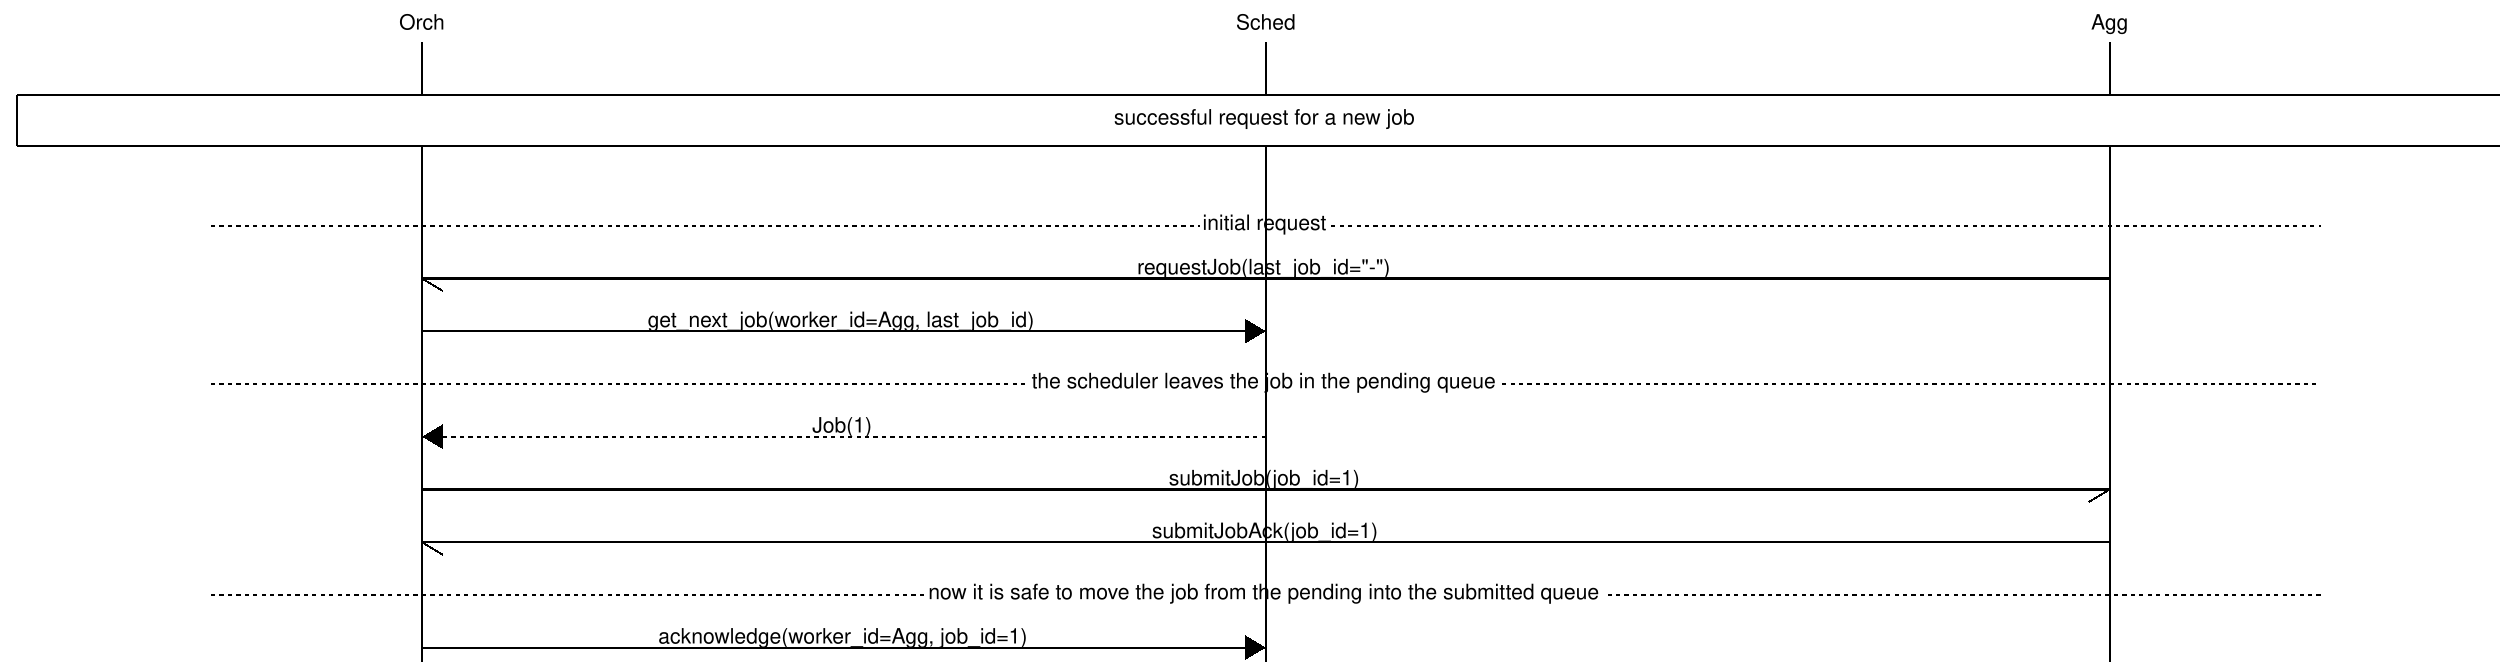
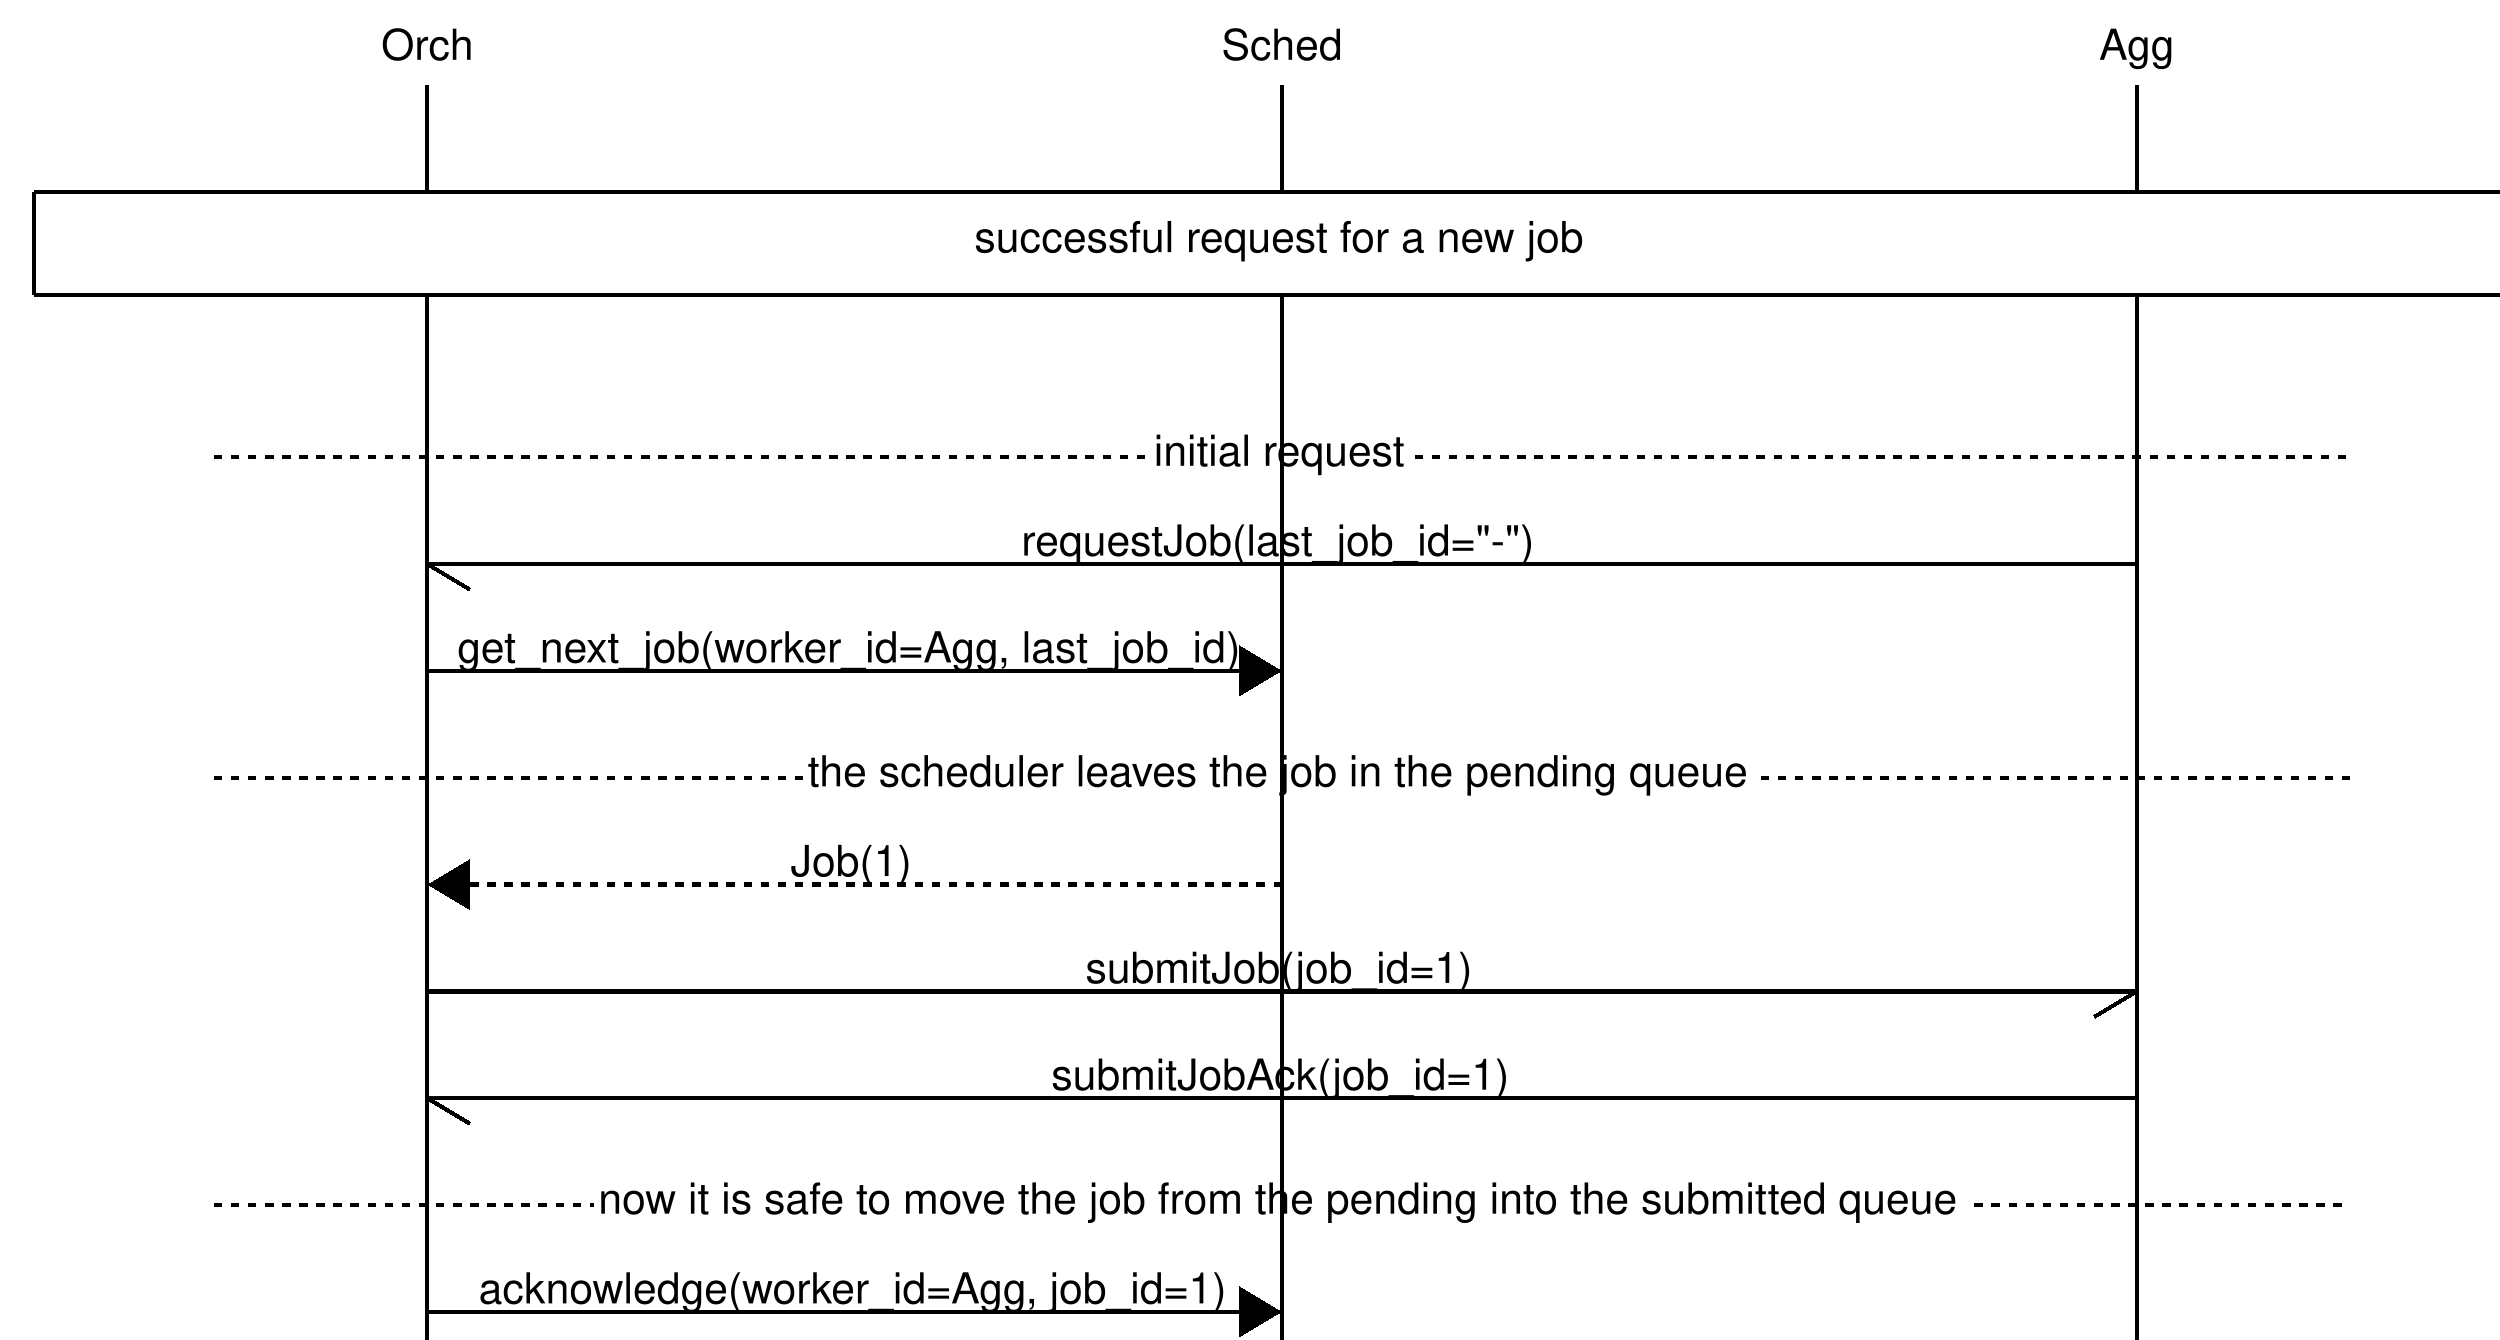
<svg xmlns="http://www.w3.org/2000/svg" width="100%" height="100%" version="1.1" shape-rendering="crispEdges" stroke-width="1" text-rendering="geometricPrecision">
-   <text x="200" y="14" textLength="21" font-family="Helvetica" font-size="10" fill="black" text-anchor="middle">
+   <text x="100" y="14" textLength="21" font-family="Helvetica" font-size="10" fill="black" text-anchor="middle">
Orch
</text>
-   <text x="600" y="14" textLength="28" font-family="Helvetica" font-size="10" fill="black" text-anchor="middle">
+   <text x="300" y="14" textLength="28" font-family="Helvetica" font-size="10" fill="black" text-anchor="middle">
Sched
</text>
-   <text x="1000" y="14" textLength="17" font-family="Helvetica" font-size="10" fill="black" text-anchor="middle">
+   <text x="500" y="14" textLength="17" font-family="Helvetica" font-size="10" fill="black" text-anchor="middle">
Agg
</text>
-   <line x1="200" y1="20" x2="200" y2="45" stroke="black" />
-   <line x1="600" y1="20" x2="600" y2="45" stroke="black" />
-   <line x1="1000" y1="20" x2="1000" y2="45" stroke="black" />
-   <line x1="200" y1="69" x2="200" y2="70" stroke="black" />
-   <line x1="600" y1="69" x2="600" y2="70" stroke="black" />
-   <line x1="1000" y1="69" x2="1000" y2="70" stroke="black" />
-   <line x1="8" y1="45" x2="1192" y2="45" stroke="black" />
-   <line x1="8" y1="69" x2="1192" y2="69" stroke="black" />
+   <line x1="100" y1="20" x2="100" y2="45" stroke="black" />
+   <line x1="300" y1="20" x2="300" y2="45" stroke="black" />
+   <line x1="500" y1="20" x2="500" y2="45" stroke="black" />
+   <line x1="100" y1="69" x2="100" y2="70" stroke="black" />
+   <line x1="300" y1="69" x2="300" y2="70" stroke="black" />
+   <line x1="500" y1="69" x2="500" y2="70" stroke="black" />
+   <line x1="8" y1="45" x2="592" y2="45" stroke="black" />
+   <line x1="8" y1="69" x2="592" y2="69" stroke="black" />
  <line x1="8" y1="45" x2="8" y2="69" stroke="black" />
-   <line x1="1192" y1="45" x2="1192" y2="69" stroke="black" />
-   <text x="528" y="59" textLength="142" font-family="Helvetica" font-size="10" fill="black">
+   <line x1="592" y1="45" x2="592" y2="69" stroke="black" />
+   <text x="228" y="59" textLength="142" font-family="Helvetica" font-size="10" fill="black">
successful request for a new job
</text>
-   <line x1="200" y1="70" x2="200" y2="95" stroke="black" />
-   <line x1="600" y1="70" x2="600" y2="95" stroke="black" />
-   <line x1="1000" y1="70" x2="1000" y2="95" stroke="black" />
-   <line x1="200" y1="95" x2="200" y2="120" stroke="black" />
-   <line x1="600" y1="95" x2="600" y2="120" stroke="black" />
-   <line x1="1000" y1="95" x2="1000" y2="120" stroke="black" />
-   <text x="570" y="109" textLength="58" font-family="Helvetica" font-size="10" fill="black">
+   <line x1="100" y1="70" x2="100" y2="95" stroke="black" />
+   <line x1="300" y1="70" x2="300" y2="95" stroke="black" />
+   <line x1="500" y1="70" x2="500" y2="95" stroke="black" />
+   <line x1="100" y1="95" x2="100" y2="120" stroke="black" />
+   <line x1="300" y1="95" x2="300" y2="120" stroke="black" />
+   <line x1="500" y1="95" x2="500" y2="120" stroke="black" />
+   <text x="270" y="109" textLength="58" font-family="Helvetica" font-size="10" fill="black">
initial request
</text>
-   <line x1="100" y1="107" x2="569" y2="107" stroke="black" stroke-dasharray="2,2" />
-   <line x1="631" y1="107" x2="1100" y2="107" stroke="black" stroke-dasharray="2,2" />
-   <line x1="200" y1="120" x2="200" y2="145" stroke="black" />
-   <line x1="600" y1="120" x2="600" y2="145" stroke="black" />
-   <line x1="1000" y1="120" x2="1000" y2="145" stroke="black" />
-   <line x1="1000" y1="132" x2="200" y2="132" stroke="black" />
-   <line x1="200" y1="132" x2="210" y2="138" stroke="black" />
-   <text x="539" y="130" textLength="120" font-family="Helvetica" font-size="10" fill="black">
+   <line x1="50" y1="107" x2="269" y2="107" stroke="black" stroke-dasharray="2,2" />
+   <line x1="331" y1="107" x2="550" y2="107" stroke="black" stroke-dasharray="2,2" />
+   <line x1="100" y1="120" x2="100" y2="145" stroke="black" />
+   <line x1="300" y1="120" x2="300" y2="145" stroke="black" />
+   <line x1="500" y1="120" x2="500" y2="145" stroke="black" />
+   <line x1="500" y1="132" x2="100" y2="132" stroke="black" />
+   <line x1="100" y1="132" x2="110" y2="138" stroke="black" />
+   <text x="239" y="130" textLength="120" font-family="Helvetica" font-size="10" fill="black">
requestJob(last_job_id="-")
</text>
-   <line x1="200" y1="145" x2="200" y2="170" stroke="black" />
-   <line x1="600" y1="145" x2="600" y2="170" stroke="black" />
-   <line x1="1000" y1="145" x2="1000" y2="170" stroke="black" />
-   <line x1="200" y1="157" x2="600" y2="157" stroke="black" />
-   <polygon fill="black" points="600,157 590,163 590,151" />
-   <text x="307" y="155" textLength="184" font-family="Helvetica" font-size="10" fill="black">
+   <line x1="100" y1="145" x2="100" y2="170" stroke="black" />
+   <line x1="300" y1="145" x2="300" y2="170" stroke="black" />
+   <line x1="500" y1="145" x2="500" y2="170" stroke="black" />
+   <line x1="100" y1="157" x2="300" y2="157" stroke="black" />
+   <polygon fill="black" points="300,157 290,163 290,151" />
+   <text x="107" y="155" textLength="184" font-family="Helvetica" font-size="10" fill="black">
get_next_job(worker_id=Agg, last_job_id)
</text>
-   <line x1="200" y1="170" x2="200" y2="195" stroke="black" />
-   <line x1="600" y1="170" x2="600" y2="195" stroke="black" />
-   <line x1="1000" y1="170" x2="1000" y2="195" stroke="black" />
-   <text x="489" y="184" textLength="220" font-family="Helvetica" font-size="10" fill="black">
+   <line x1="100" y1="170" x2="100" y2="195" stroke="black" />
+   <line x1="300" y1="170" x2="300" y2="195" stroke="black" />
+   <line x1="500" y1="170" x2="500" y2="195" stroke="black" />
+   <text x="189" y="184" textLength="220" font-family="Helvetica" font-size="10" fill="black">
the scheduler leaves the job in the pending queue
</text>
-   <line x1="100" y1="182" x2="488" y2="182" stroke="black" stroke-dasharray="2,2" />
-   <line x1="712" y1="182" x2="1100" y2="182" stroke="black" stroke-dasharray="2,2" />
-   <line x1="200" y1="195" x2="200" y2="220" stroke="black" />
-   <line x1="600" y1="195" x2="600" y2="220" stroke="black" />
-   <line x1="1000" y1="195" x2="1000" y2="220" stroke="black" />
-   <line x1="600" y1="207" x2="200" y2="207" stroke="black" stroke-dasharray="2,2" />
-   <polygon fill="black" points="200,207 210,213 210,201" />
-   <text x="385" y="205" textLength="28" font-family="Helvetica" font-size="10" fill="black">
+   <line x1="50" y1="182" x2="188" y2="182" stroke="black" stroke-dasharray="2,2" />
+   <line x1="412" y1="182" x2="550" y2="182" stroke="black" stroke-dasharray="2,2" />
+   <line x1="100" y1="195" x2="100" y2="220" stroke="black" />
+   <line x1="300" y1="195" x2="300" y2="220" stroke="black" />
+   <line x1="500" y1="195" x2="500" y2="220" stroke="black" />
+   <line x1="300" y1="207" x2="100" y2="207" stroke="black" stroke-dasharray="2,2" />
+   <polygon fill="black" points="100,207 110,213 110,201" />
+   <text x="185" y="205" textLength="28" font-family="Helvetica" font-size="10" fill="black">
Job(1)
</text>
-   <line x1="200" y1="220" x2="200" y2="245" stroke="black" />
-   <line x1="600" y1="220" x2="600" y2="245" stroke="black" />
-   <line x1="1000" y1="220" x2="1000" y2="245" stroke="black" />
-   <line x1="200" y1="232" x2="1000" y2="232" stroke="black" />
-   <line x1="1000" y1="232" x2="990" y2="238" stroke="black" />
-   <text x="554" y="230" textLength="90" font-family="Helvetica" font-size="10" fill="black">
+   <line x1="100" y1="220" x2="100" y2="245" stroke="black" />
+   <line x1="300" y1="220" x2="300" y2="245" stroke="black" />
+   <line x1="500" y1="220" x2="500" y2="245" stroke="black" />
+   <line x1="100" y1="232" x2="500" y2="232" stroke="black" />
+   <line x1="500" y1="232" x2="490" y2="238" stroke="black" />
+   <text x="254" y="230" textLength="90" font-family="Helvetica" font-size="10" fill="black">
submitJob(job_id=1)
</text>
-   <line x1="200" y1="245" x2="200" y2="270" stroke="black" />
-   <line x1="600" y1="245" x2="600" y2="270" stroke="black" />
-   <line x1="1000" y1="245" x2="1000" y2="270" stroke="black" />
-   <line x1="1000" y1="257" x2="200" y2="257" stroke="black" />
-   <line x1="200" y1="257" x2="210" y2="263" stroke="black" />
-   <text x="546" y="255" textLength="106" font-family="Helvetica" font-size="10" fill="black">
+   <line x1="100" y1="245" x2="100" y2="270" stroke="black" />
+   <line x1="300" y1="245" x2="300" y2="270" stroke="black" />
+   <line x1="500" y1="245" x2="500" y2="270" stroke="black" />
+   <line x1="500" y1="257" x2="100" y2="257" stroke="black" />
+   <line x1="100" y1="257" x2="110" y2="263" stroke="black" />
+   <text x="246" y="255" textLength="106" font-family="Helvetica" font-size="10" fill="black">
submitJobAck(job_id=1)
</text>
-   <line x1="200" y1="270" x2="200" y2="295" stroke="black" />
-   <line x1="600" y1="270" x2="600" y2="295" stroke="black" />
-   <line x1="1000" y1="270" x2="1000" y2="295" stroke="black" />
-   <text x="440" y="284" textLength="319" font-family="Helvetica" font-size="10" fill="black">
+   <line x1="100" y1="270" x2="100" y2="295" stroke="black" />
+   <line x1="300" y1="270" x2="300" y2="295" stroke="black" />
+   <line x1="500" y1="270" x2="500" y2="295" stroke="black" />
+   <text x="140" y="284" textLength="319" font-family="Helvetica" font-size="10" fill="black">
now it is safe to move the job from the pending into the submitted queue
</text>
-   <line x1="100" y1="282" x2="439" y2="282" stroke="black" stroke-dasharray="2,2" />
-   <line x1="762" y1="282" x2="1100" y2="282" stroke="black" stroke-dasharray="2,2" />
-   <line x1="200" y1="295" x2="200" y2="320" stroke="black" />
-   <line x1="600" y1="295" x2="600" y2="320" stroke="black" />
-   <line x1="1000" y1="295" x2="1000" y2="320" stroke="black" />
-   <line x1="200" y1="307" x2="600" y2="307" stroke="black" />
-   <polygon fill="black" points="600,307 590,313 590,301" />
-   <text x="312" y="305" textLength="175" font-family="Helvetica" font-size="10" fill="black">
+   <line x1="50" y1="282" x2="139" y2="282" stroke="black" stroke-dasharray="2,2" />
+   <line x1="462" y1="282" x2="550" y2="282" stroke="black" stroke-dasharray="2,2" />
+   <line x1="100" y1="295" x2="100" y2="320" stroke="black" />
+   <line x1="300" y1="295" x2="300" y2="320" stroke="black" />
+   <line x1="500" y1="295" x2="500" y2="320" stroke="black" />
+   <line x1="100" y1="307" x2="300" y2="307" stroke="black" />
+   <polygon fill="black" points="300,307 290,313 290,301" />
+   <text x="112" y="305" textLength="175" font-family="Helvetica" font-size="10" fill="black">
acknowledge(worker_id=Agg, job_id=1)
</text>
</svg>
